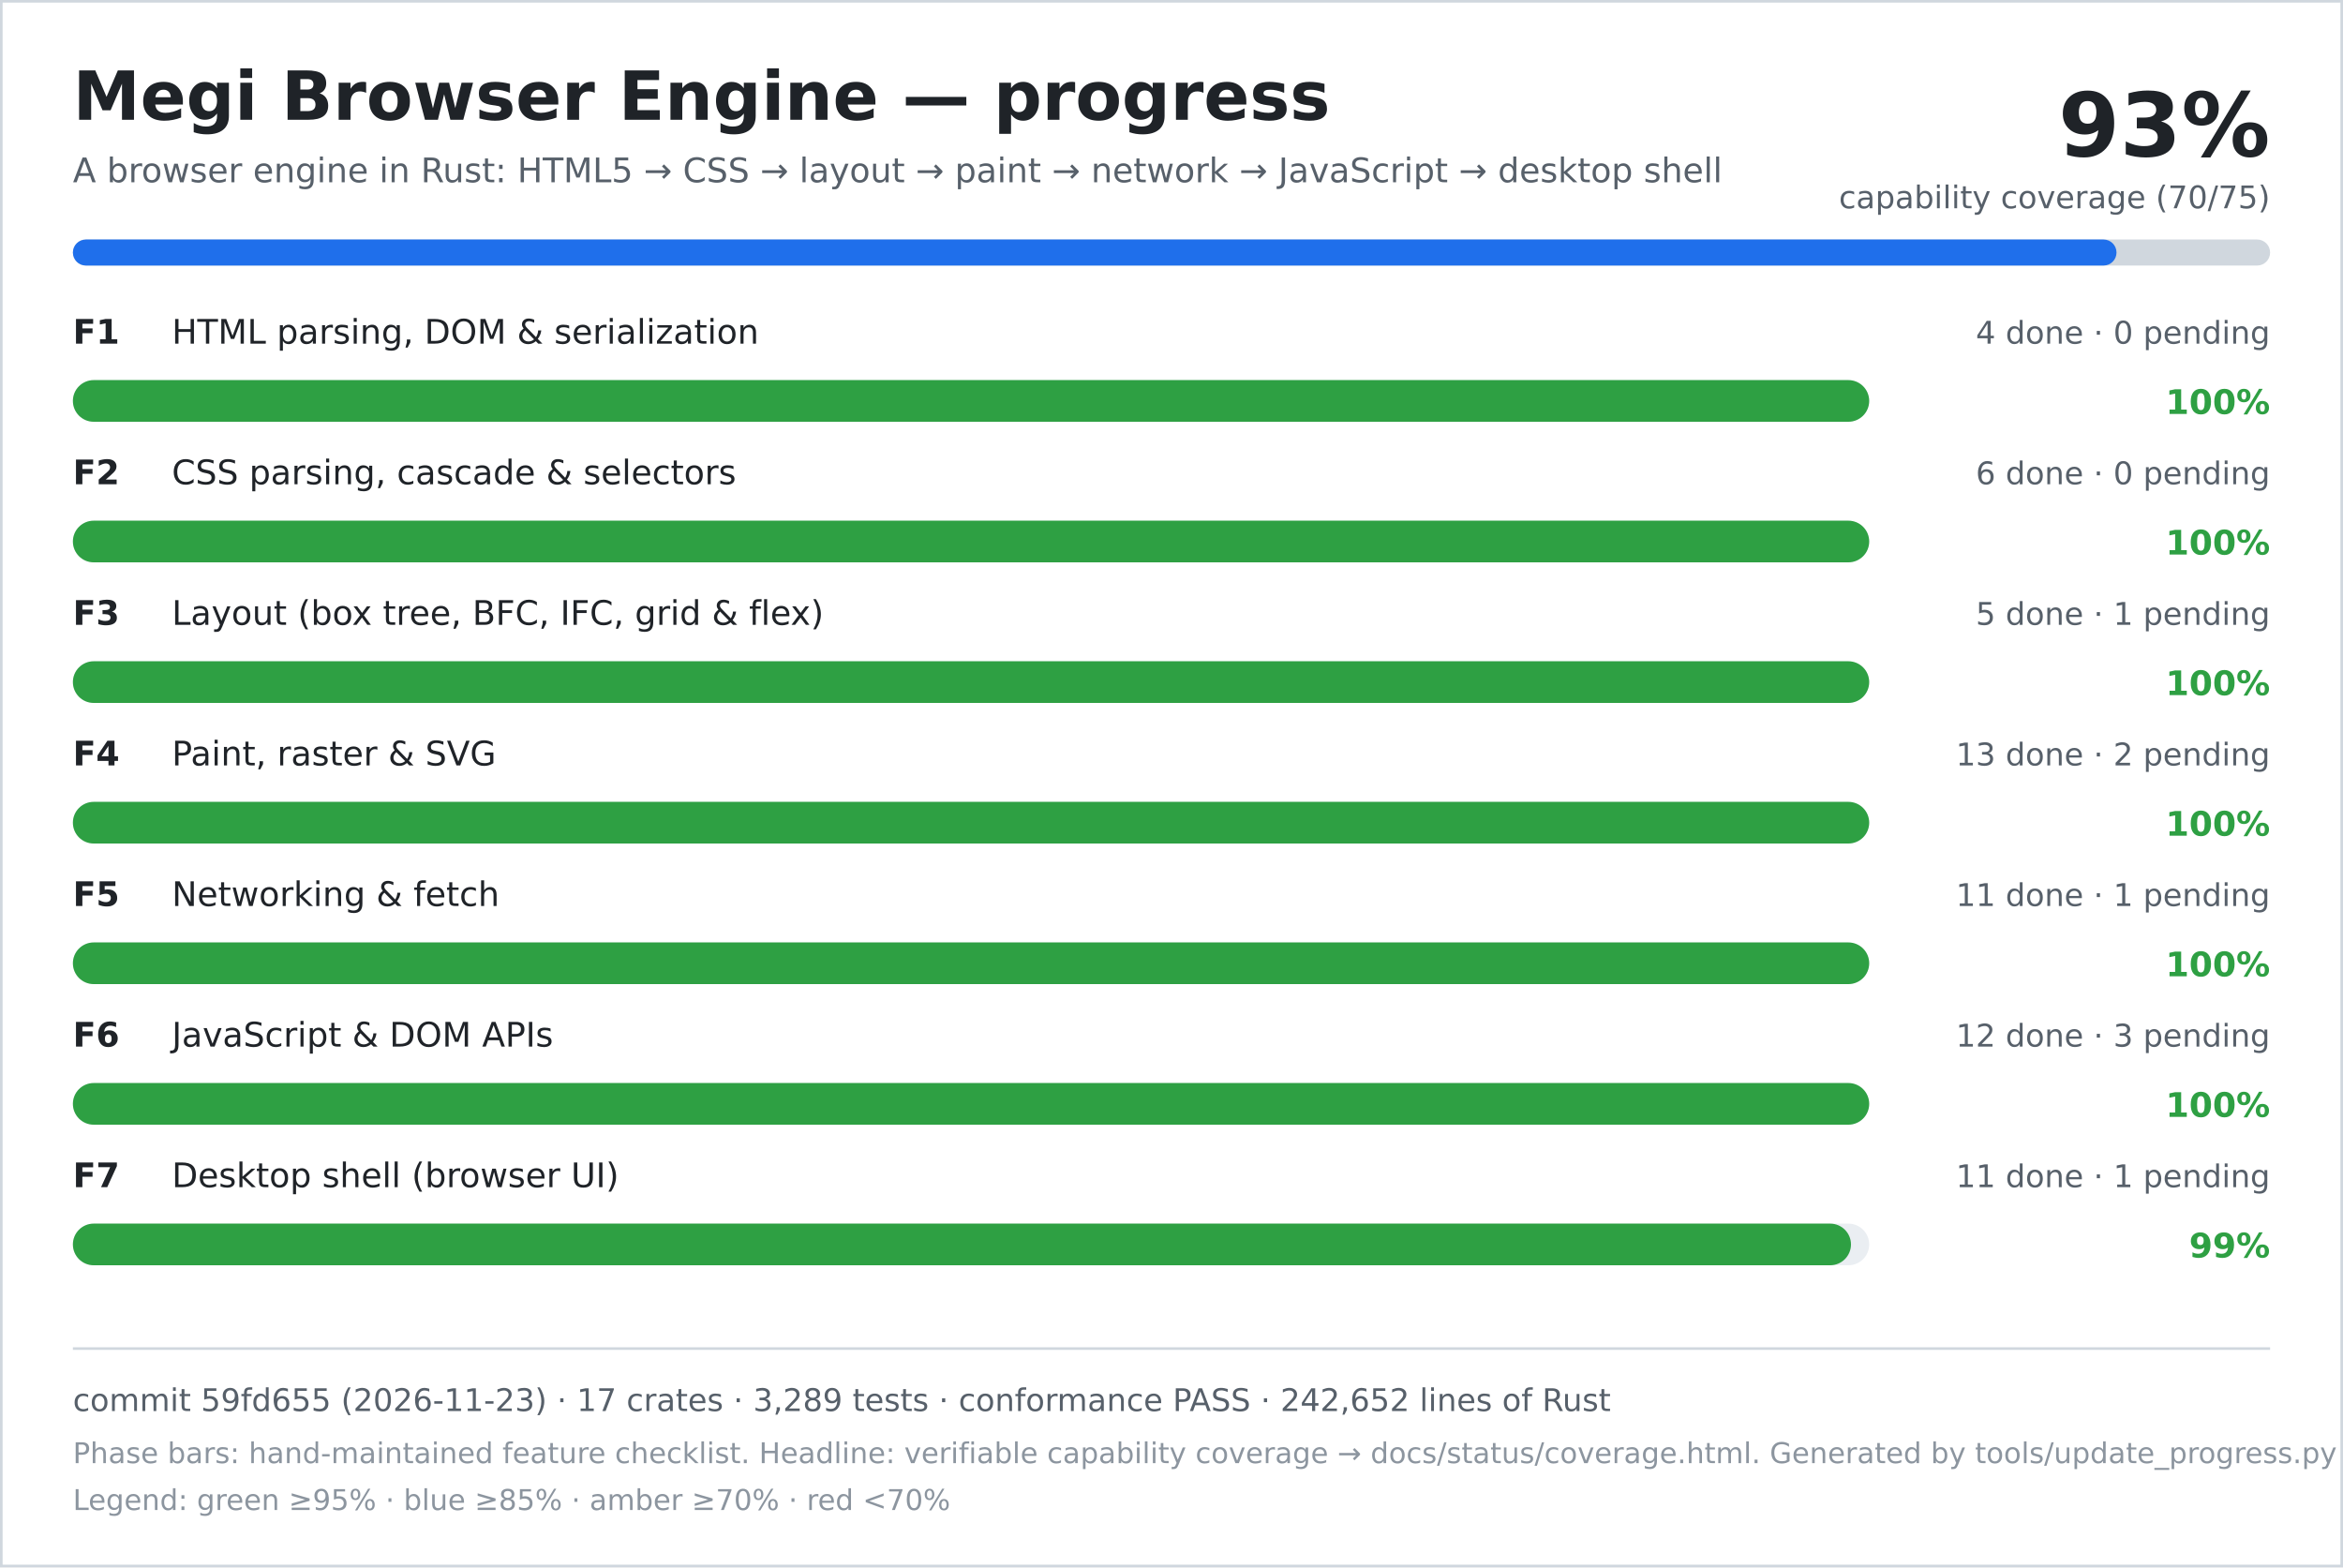
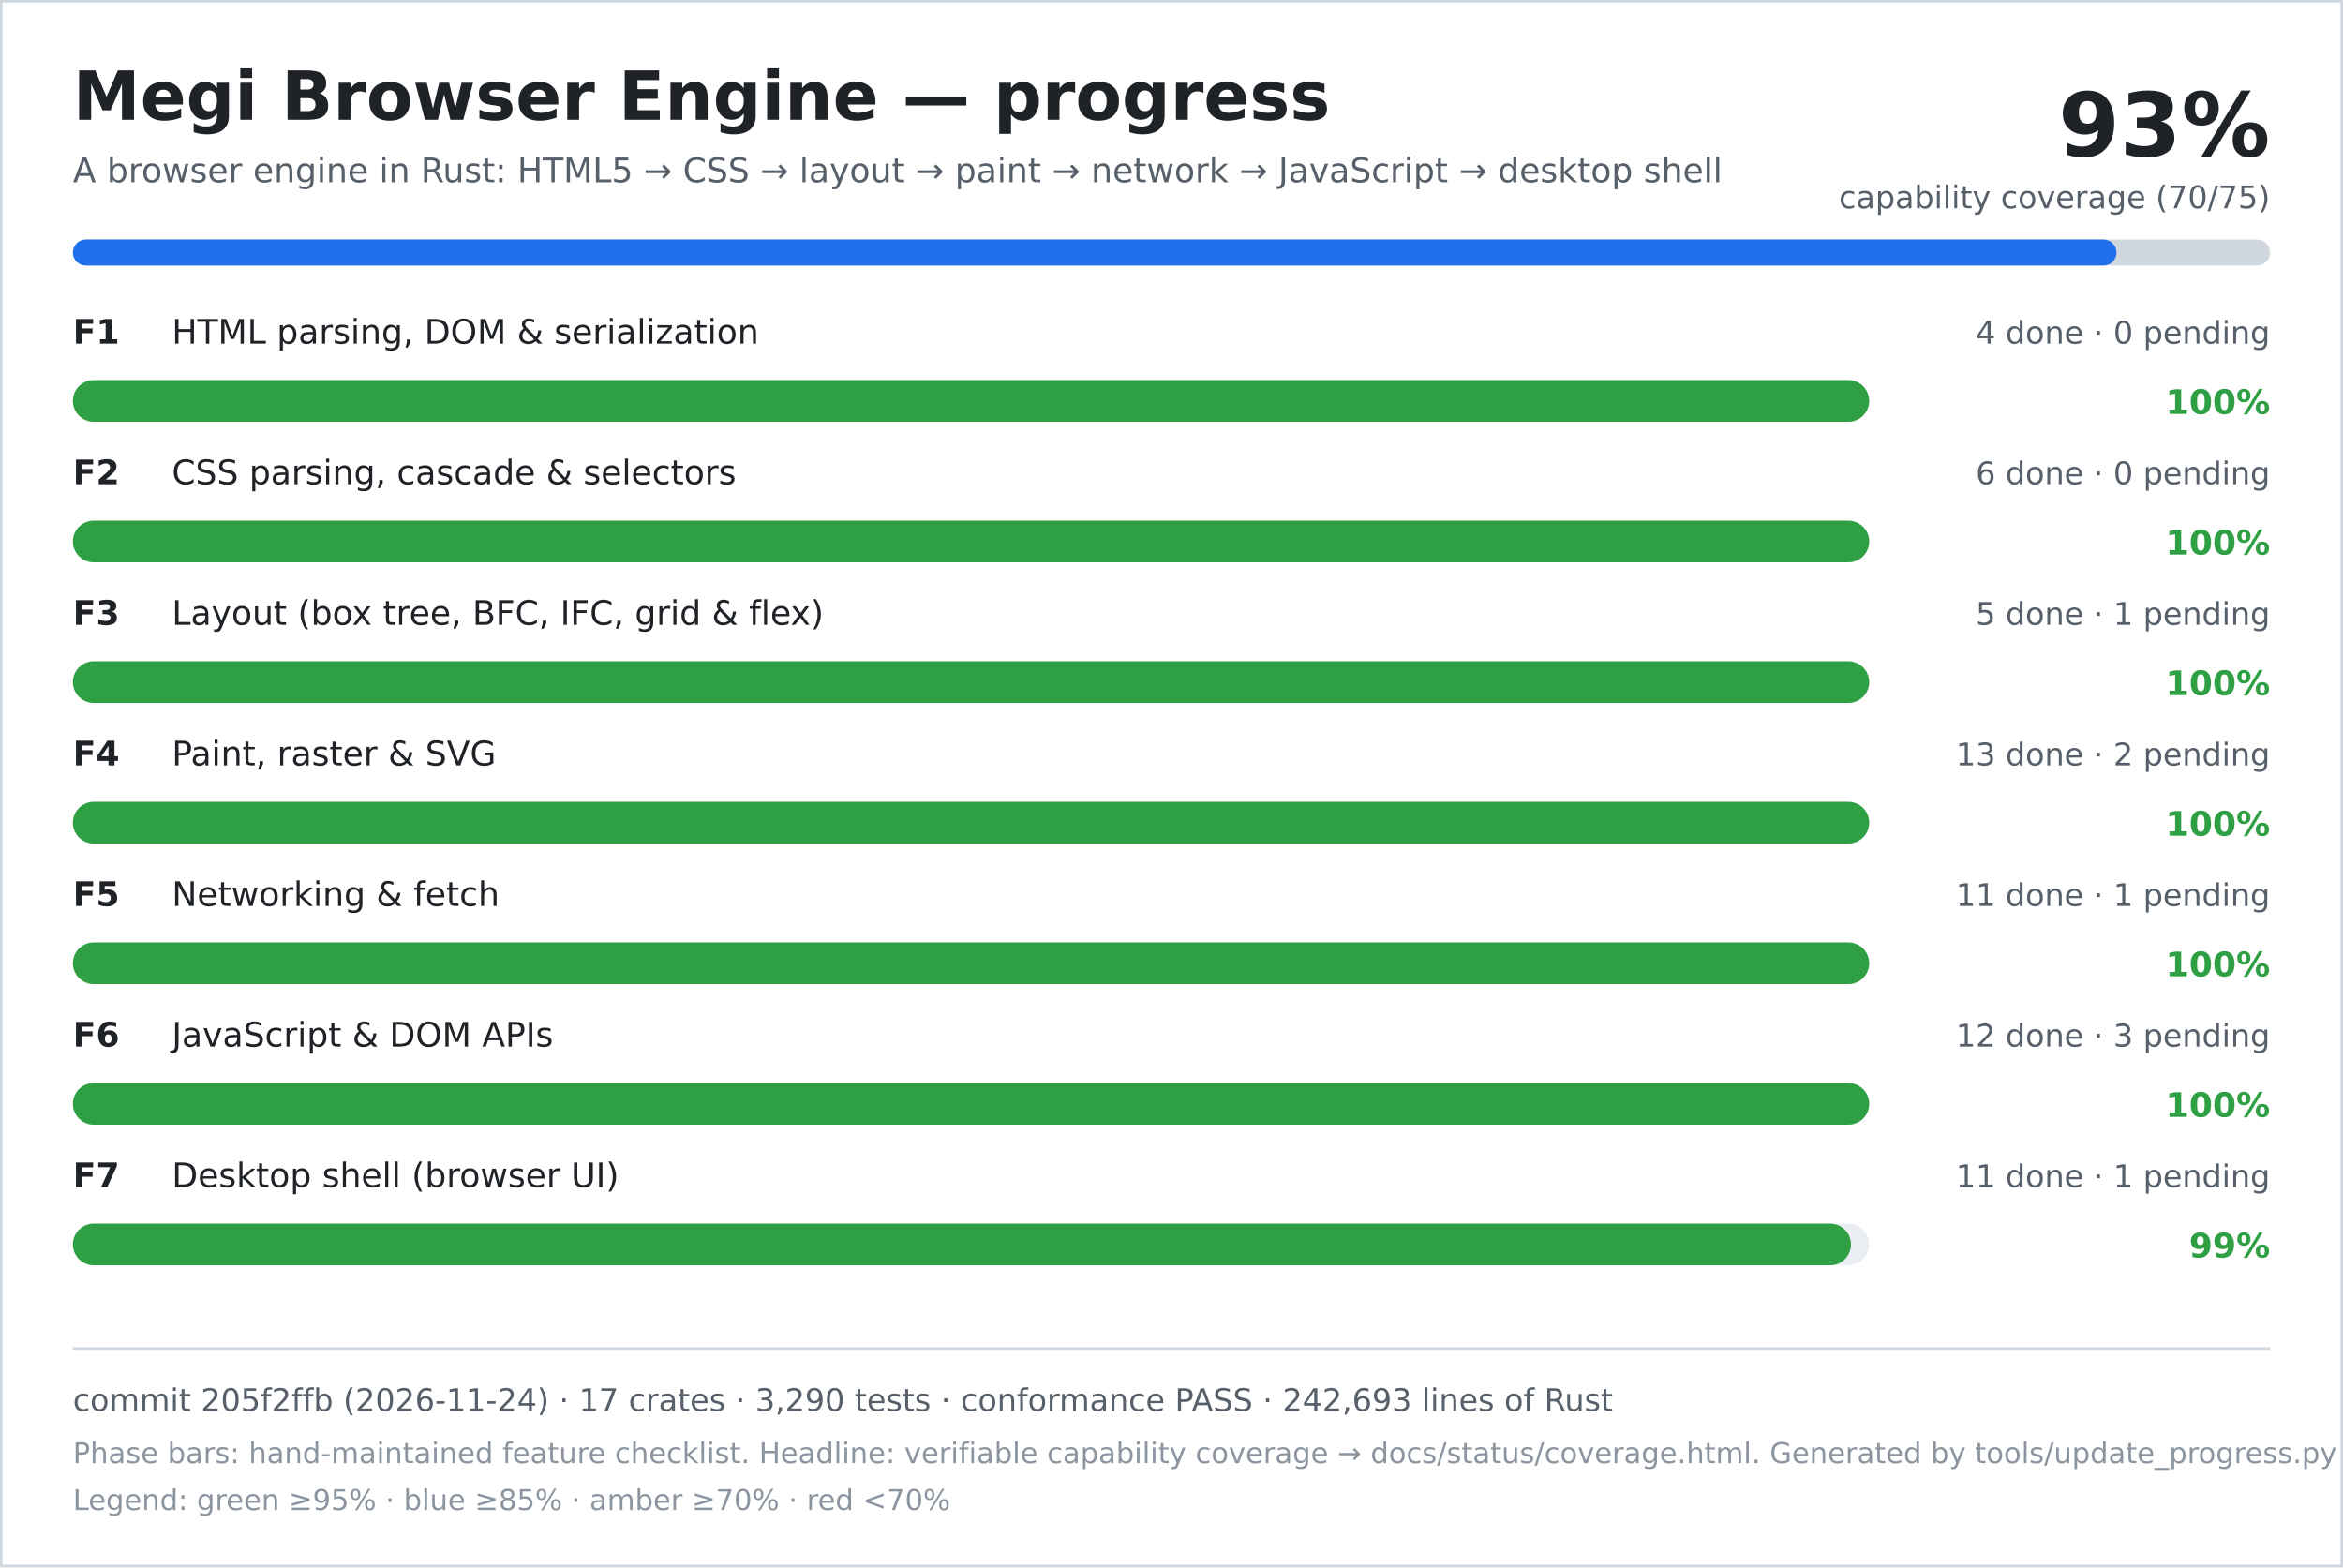
<svg xmlns="http://www.w3.org/2000/svg" width="900" height="602" viewBox="0 0 900 602" role="img" aria-labelledby="title desc">
  <rect width="900" height="602" fill="#ffffff" />
  <rect x="0.5" y="0.5" width="899" height="601" fill="none" stroke="#d0d7de" />
  <text x="28" y="46" font-family="DejaVu Sans, Verdana, sans-serif" font-size="26" font-weight="700" fill="#1f2328">Megi Browser Engine — progress</text>
  <text x="28" y="70" font-family="DejaVu Sans, Verdana, sans-serif" font-size="13" fill="#57606a">A browser engine in Rust: HTML5 → CSS → layout → paint → network → JavaScript → desktop shell</text>
  <text x="872" y="60" text-anchor="end" font-family="DejaVu Sans, Verdana, sans-serif" font-size="34" font-weight="700" fill="#1f2328">93%</text>
  <text x="872" y="80" text-anchor="end" font-family="DejaVu Sans, Verdana, sans-serif" font-size="12" fill="#57606a">capability coverage (70/75)</text>
  <rect x="28" y="92" width="844" height="10" rx="5" fill="#d0d7de" />
  <rect x="28" y="92" width="785" height="10" rx="5" fill="#1f6feb" />
  <text x="28" y="132" font-family="DejaVu Sans, Verdana, sans-serif" font-size="13" font-weight="700" fill="#1f2328">F1</text>
  <text x="66" y="132" font-family="DejaVu Sans, Verdana, sans-serif" font-size="13" fill="#1f2328">HTML parsing, DOM &amp; serialization</text>
  <text x="872" y="132" text-anchor="end" font-family="DejaVu Sans, Verdana, sans-serif" font-size="12" fill="#57606a">4 done · 0 pending</text>
  <rect x="28" y="146" width="690" height="16" rx="8" fill="#eaeef2" />
  <rect x="28" y="146" width="690" height="16" rx="8" fill="#2ea043" />
  <text x="872" y="159" text-anchor="end" font-family="DejaVu Sans, Verdana, sans-serif" font-size="13" font-weight="700" fill="#2ea043">100%</text>
  <text x="28" y="186" font-family="DejaVu Sans, Verdana, sans-serif" font-size="13" font-weight="700" fill="#1f2328">F2</text>
  <text x="66" y="186" font-family="DejaVu Sans, Verdana, sans-serif" font-size="13" fill="#1f2328">CSS parsing, cascade &amp; selectors</text>
  <text x="872" y="186" text-anchor="end" font-family="DejaVu Sans, Verdana, sans-serif" font-size="12" fill="#57606a">6 done · 0 pending</text>
  <rect x="28" y="200" width="690" height="16" rx="8" fill="#eaeef2" />
  <rect x="28" y="200" width="690" height="16" rx="8" fill="#2ea043" />
  <text x="872" y="213" text-anchor="end" font-family="DejaVu Sans, Verdana, sans-serif" font-size="13" font-weight="700" fill="#2ea043">100%</text>
  <text x="28" y="240" font-family="DejaVu Sans, Verdana, sans-serif" font-size="13" font-weight="700" fill="#1f2328">F3</text>
  <text x="66" y="240" font-family="DejaVu Sans, Verdana, sans-serif" font-size="13" fill="#1f2328">Layout (box tree, BFC, IFC, grid &amp; flex)</text>
  <text x="872" y="240" text-anchor="end" font-family="DejaVu Sans, Verdana, sans-serif" font-size="12" fill="#57606a">5 done · 1 pending</text>
  <rect x="28" y="254" width="690" height="16" rx="8" fill="#eaeef2" />
  <rect x="28" y="254" width="690" height="16" rx="8" fill="#2ea043" />
  <text x="872" y="267" text-anchor="end" font-family="DejaVu Sans, Verdana, sans-serif" font-size="13" font-weight="700" fill="#2ea043">100%</text>
  <text x="28" y="294" font-family="DejaVu Sans, Verdana, sans-serif" font-size="13" font-weight="700" fill="#1f2328">F4</text>
  <text x="66" y="294" font-family="DejaVu Sans, Verdana, sans-serif" font-size="13" fill="#1f2328">Paint, raster &amp; SVG</text>
  <text x="872" y="294" text-anchor="end" font-family="DejaVu Sans, Verdana, sans-serif" font-size="12" fill="#57606a">13 done · 2 pending</text>
  <rect x="28" y="308" width="690" height="16" rx="8" fill="#eaeef2" />
  <rect x="28" y="308" width="690" height="16" rx="8" fill="#2ea043" />
  <text x="872" y="321" text-anchor="end" font-family="DejaVu Sans, Verdana, sans-serif" font-size="13" font-weight="700" fill="#2ea043">100%</text>
  <text x="28" y="348" font-family="DejaVu Sans, Verdana, sans-serif" font-size="13" font-weight="700" fill="#1f2328">F5</text>
  <text x="66" y="348" font-family="DejaVu Sans, Verdana, sans-serif" font-size="13" fill="#1f2328">Networking &amp; fetch</text>
  <text x="872" y="348" text-anchor="end" font-family="DejaVu Sans, Verdana, sans-serif" font-size="12" fill="#57606a">11 done · 1 pending</text>
  <rect x="28" y="362" width="690" height="16" rx="8" fill="#eaeef2" />
  <rect x="28" y="362" width="690" height="16" rx="8" fill="#2ea043" />
  <text x="872" y="375" text-anchor="end" font-family="DejaVu Sans, Verdana, sans-serif" font-size="13" font-weight="700" fill="#2ea043">100%</text>
  <text x="28" y="402" font-family="DejaVu Sans, Verdana, sans-serif" font-size="13" font-weight="700" fill="#1f2328">F6</text>
  <text x="66" y="402" font-family="DejaVu Sans, Verdana, sans-serif" font-size="13" fill="#1f2328">JavaScript &amp; DOM APIs</text>
  <text x="872" y="402" text-anchor="end" font-family="DejaVu Sans, Verdana, sans-serif" font-size="12" fill="#57606a">12 done · 3 pending</text>
  <rect x="28" y="416" width="690" height="16" rx="8" fill="#eaeef2" />
  <rect x="28" y="416" width="690" height="16" rx="8" fill="#2ea043" />
  <text x="872" y="429" text-anchor="end" font-family="DejaVu Sans, Verdana, sans-serif" font-size="13" font-weight="700" fill="#2ea043">100%</text>
  <text x="28" y="456" font-family="DejaVu Sans, Verdana, sans-serif" font-size="13" font-weight="700" fill="#1f2328">F7</text>
  <text x="66" y="456" font-family="DejaVu Sans, Verdana, sans-serif" font-size="13" fill="#1f2328">Desktop shell (browser UI)</text>
  <text x="872" y="456" text-anchor="end" font-family="DejaVu Sans, Verdana, sans-serif" font-size="12" fill="#57606a">11 done · 1 pending</text>
  <rect x="28" y="470" width="690" height="16" rx="8" fill="#eaeef2" />
  <rect x="28" y="470" width="683" height="16" rx="8" fill="#2ea043" />
  <text x="872" y="483" text-anchor="end" font-family="DejaVu Sans, Verdana, sans-serif" font-size="13" font-weight="700" fill="#2ea043">99%</text>
  <line x1="28" y1="518" x2="872" y2="518" stroke="#d0d7de" />
-   <text x="28" y="542" font-family="DejaVu Sans, Verdana, sans-serif" font-size="12" fill="#57606a">commit 59fd655 (2026-11-23) · 17 crates · 3,289 tests · conformance PASS · 242,652 lines of Rust</text>
+   <text x="28" y="542" font-family="DejaVu Sans, Verdana, sans-serif" font-size="12" fill="#57606a">commit 205f2ffb (2026-11-24) · 17 crates · 3,290 tests · conformance PASS · 242,693 lines of Rust</text>
  <text x="28" y="562" font-family="DejaVu Sans, Verdana, sans-serif" font-size="11" fill="#8c959f">Phase bars: hand-maintained feature checklist. Headline: verifiable capability coverage → docs/status/coverage.html. Generated by tools/update_progress.py — do not edit.</text>
  <text x="28" y="580" font-family="DejaVu Sans, Verdana, sans-serif" font-size="11" fill="#8c959f">Legend: green ≥95% · blue ≥85% · amber ≥70% · red &lt;70%</text>
</svg>
